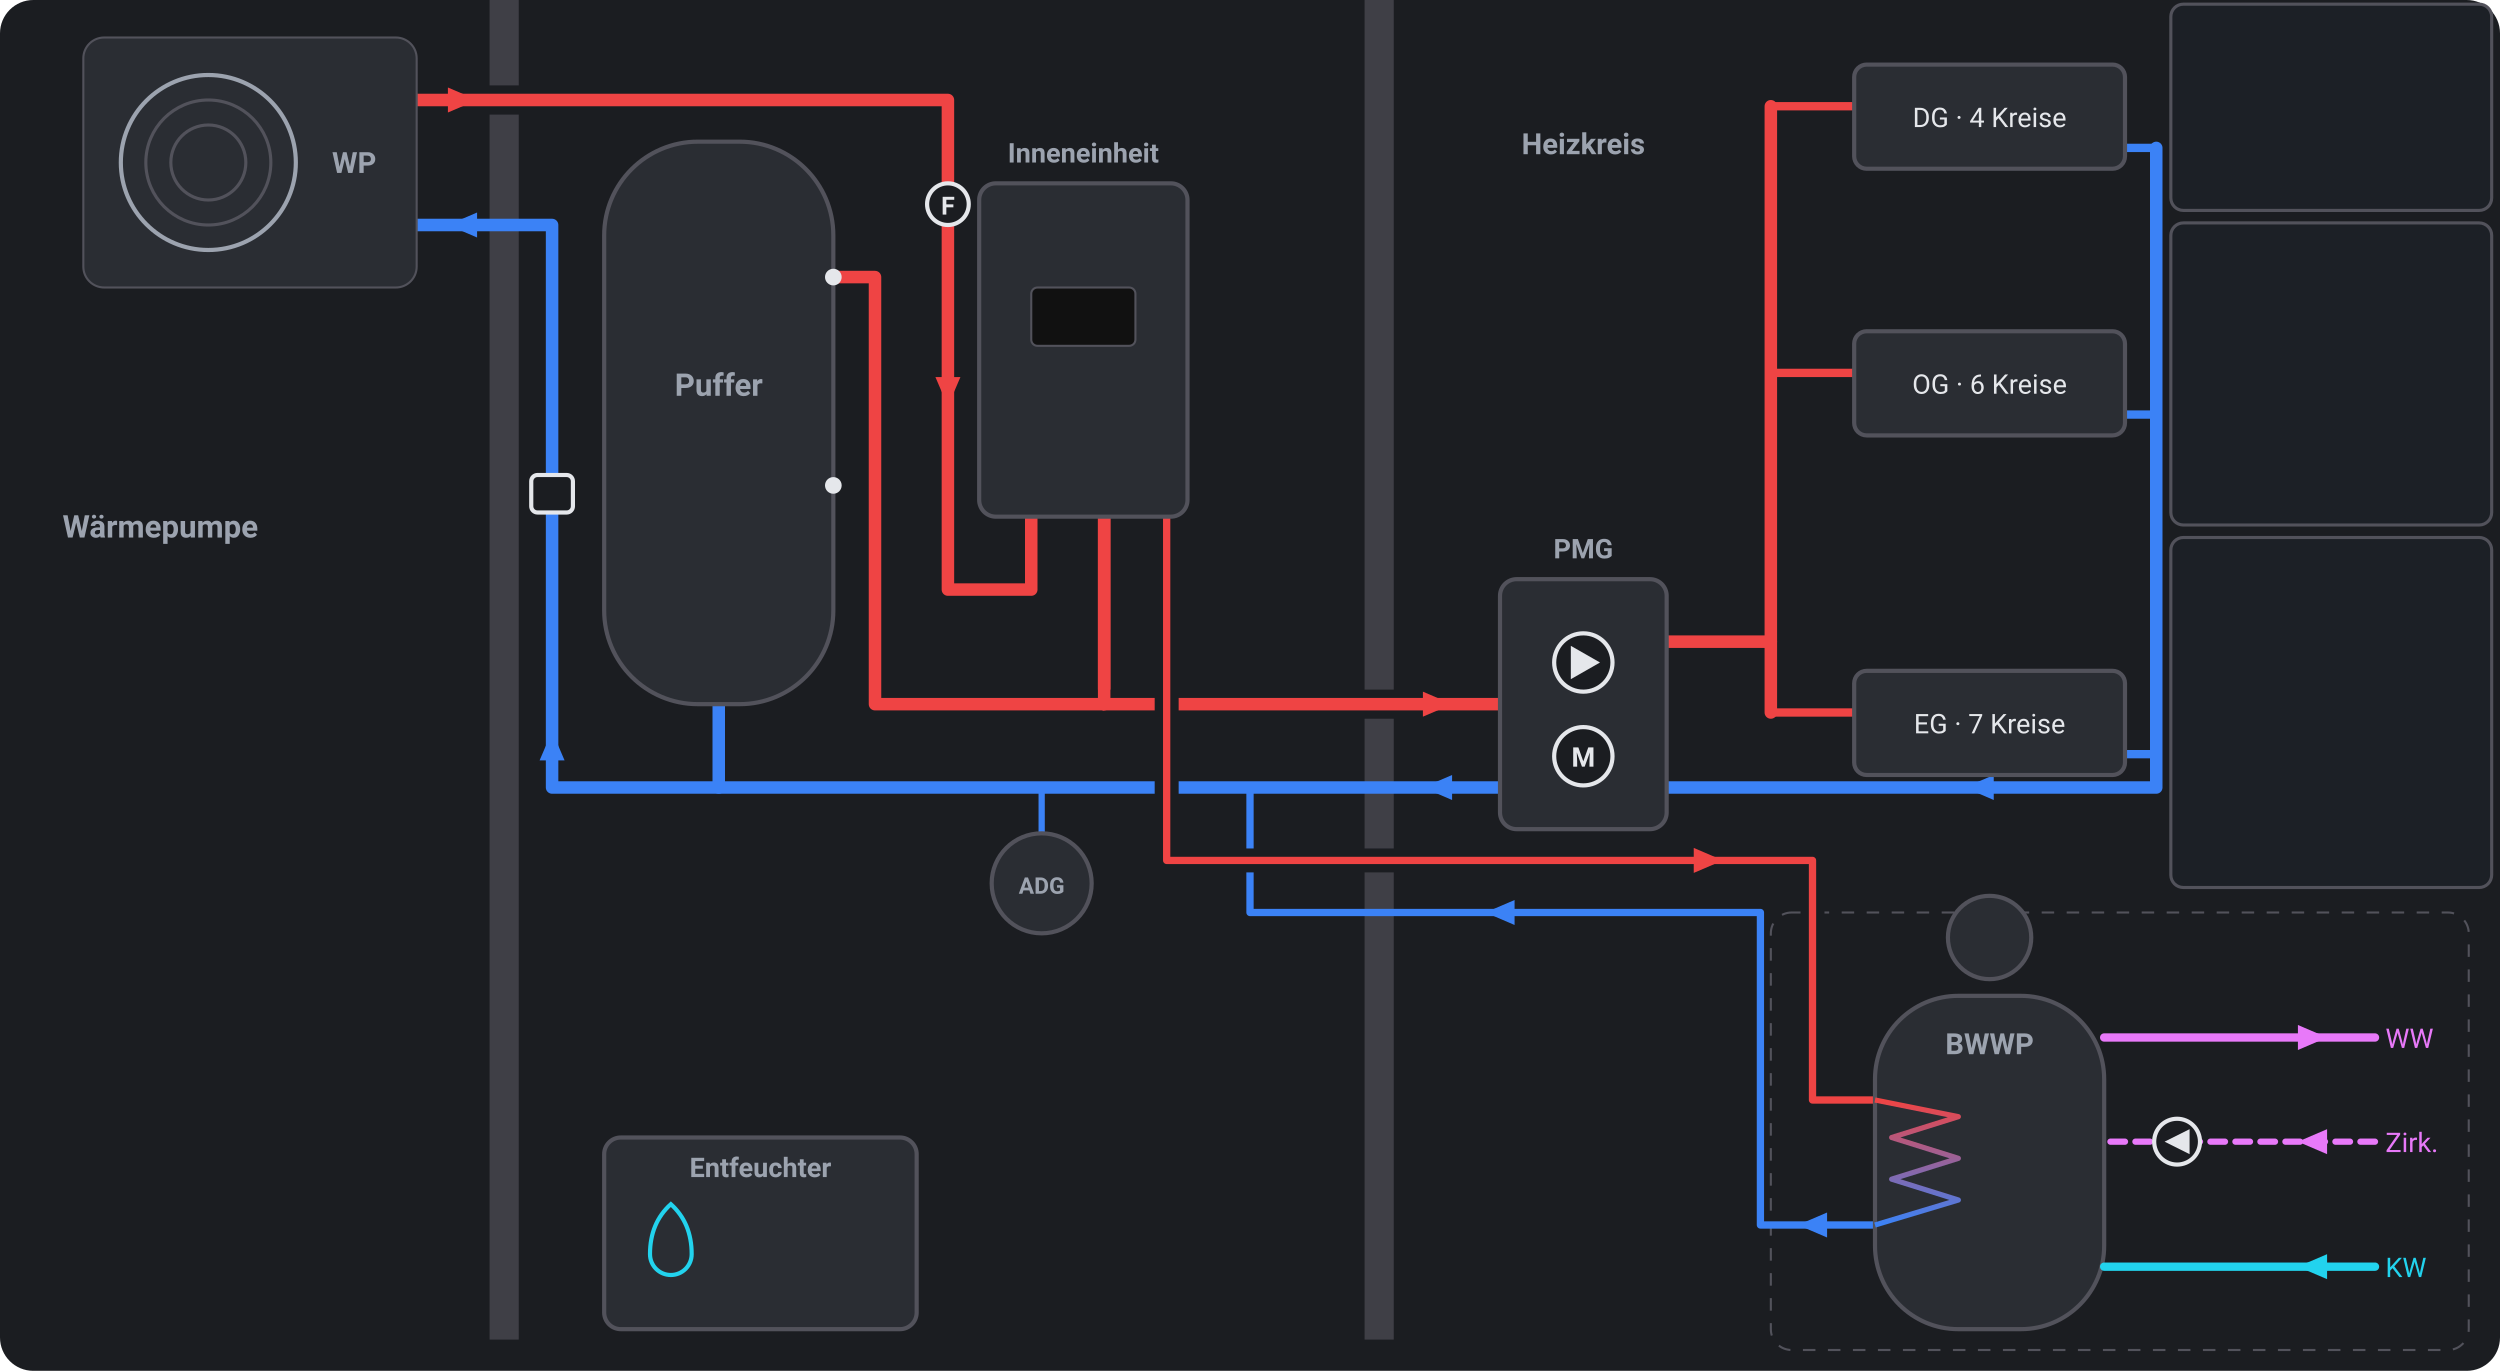
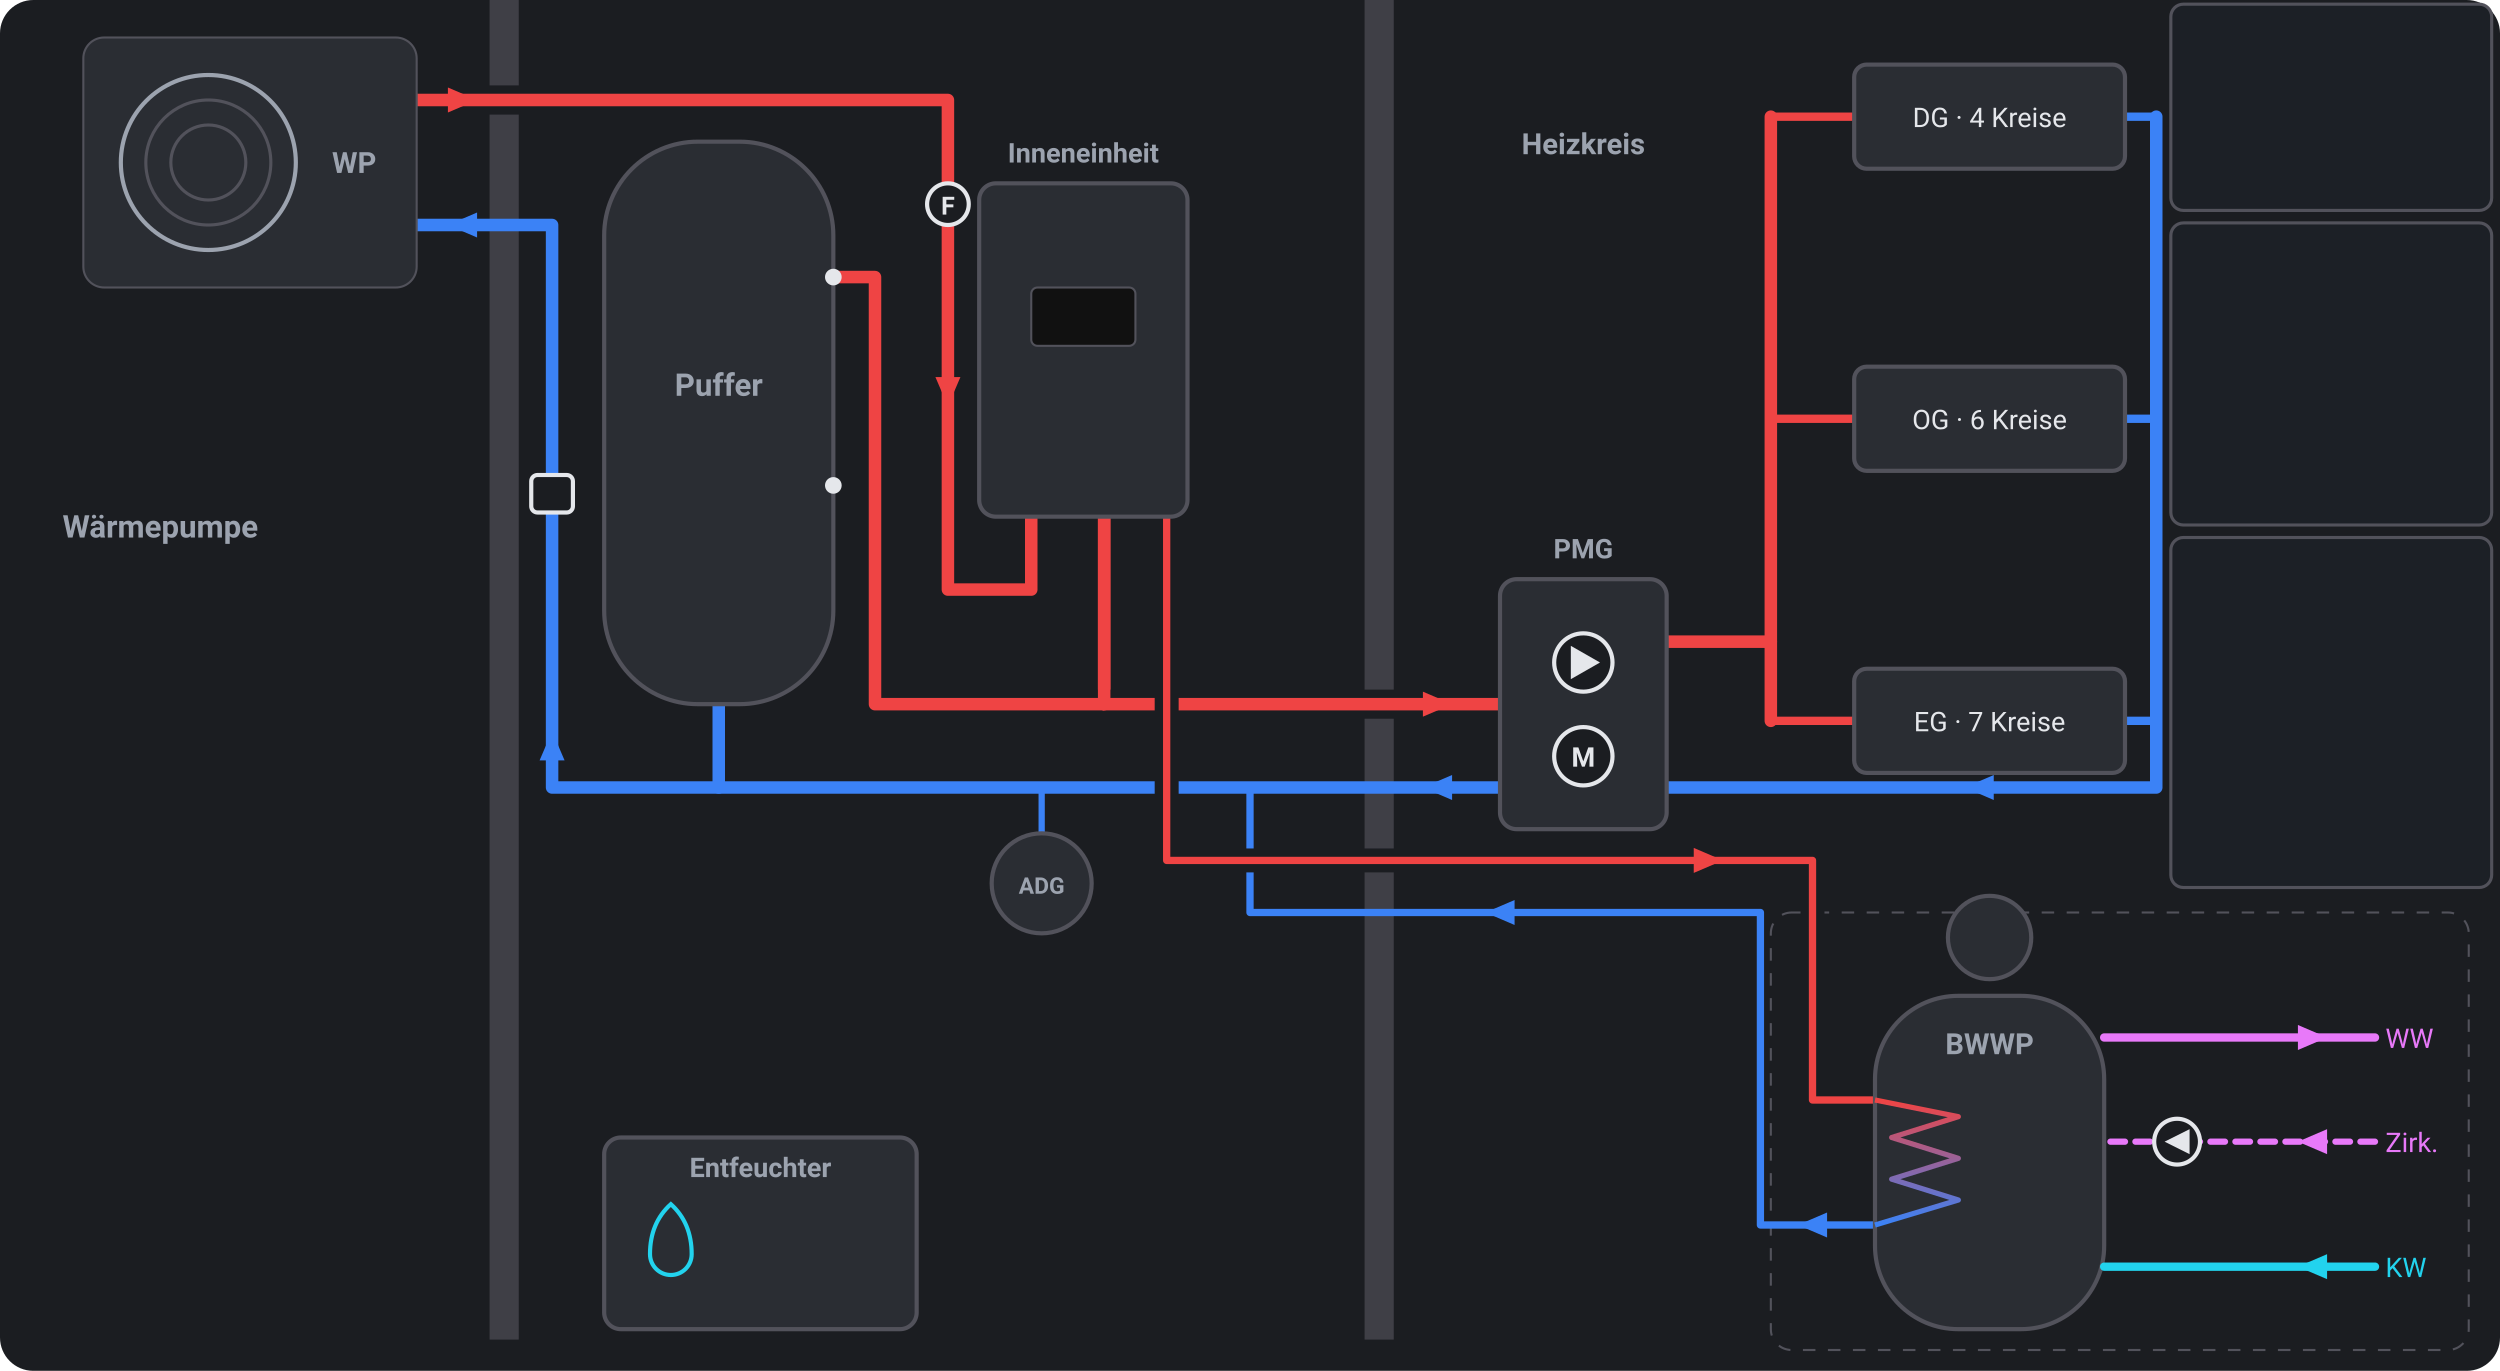
<svg xmlns="http://www.w3.org/2000/svg" viewBox="0 62 1200 658" width="1200" height="658">
  <rect y="62" width="1200" height="658" rx="16" fill="#1b1d21" />
  <rect x="235" y="62" width="14" height="643" fill="#3f3f46" />
  <rect x="655" y="62" width="14" height="643" fill="#3f3f46" />
  <rect x="850" y="500" width="335" height="210" rx="10" fill="none" stroke="#52525b" stroke-dasharray="6 6" />
  <path d="M720,440 H265 V170 H200" fill="none" stroke="#3b82f6" stroke-width="6" stroke-linejoin="round" stroke-linecap="round" />
  <path d="M345,400 V440" fill="none" stroke="#3b82f6" stroke-width="6" stroke-linejoin="round" stroke-linecap="round" />
  <path d="M900,650 H845 V500 H600 V440" fill="none" stroke="#3b82f6" stroke-width="3.5" stroke-linejoin="round" stroke-linecap="round" />
-   <path d="M1035,133 V440 H800" fill="none" stroke="#3b82f6" stroke-width="6" stroke-linejoin="round" stroke-linecap="round" />
-   <path d="M1020,133 H1035" fill="none" stroke="#3b82f6" stroke-width="4" stroke-linejoin="round" stroke-linecap="round" />
-   <path d="M1020,261 H1035" fill="none" stroke="#3b82f6" stroke-width="4" stroke-linejoin="round" stroke-linecap="round" />
-   <path d="M1020,424 H1035" fill="none" stroke="#3b82f6" stroke-width="4" stroke-linejoin="round" stroke-linecap="round" />
+   <path d="M1035,118 V440 H800" fill="none" stroke="#3b82f6" stroke-width="6" stroke-linejoin="round" stroke-linecap="round" />
+   <path d="M1020,118 H1035" fill="none" stroke="#3b82f6" stroke-width="4" stroke-linejoin="round" stroke-linecap="round" />
+   <path d="M1020,263 H1035" fill="none" stroke="#3b82f6" stroke-width="4" stroke-linejoin="round" stroke-linecap="round" />
+   <path d="M1020,408 H1035" fill="none" stroke="#3b82f6" stroke-width="4" stroke-linejoin="round" stroke-linecap="round" />
  <path d="M500,440 V462" fill="none" stroke="#3b82f6" stroke-width="3" stroke-linejoin="round" stroke-linecap="round" />
  <path d="M200,110 H455 V345 H495 V310" fill="none" stroke="#1b1d21" stroke-width="14" stroke-linejoin="round" />
  <path d="M200,110 H455 V345 H495 V310" fill="none" stroke="#ef4444" stroke-width="6" stroke-linejoin="round" stroke-linecap="round" />
  <path d="M530,310 V400" fill="none" stroke="#1b1d21" stroke-width="14" stroke-linejoin="round" />
  <path d="M530,310 V400" fill="none" stroke="#ef4444" stroke-width="6" stroke-linejoin="round" stroke-linecap="round" />
  <path d="M530,400 H420 V195 H400" fill="none" stroke="#1b1d21" stroke-width="14" stroke-linejoin="round" />
  <path d="M530,400 H420 V195 H400" fill="none" stroke="#ef4444" stroke-width="6" stroke-linejoin="round" stroke-linecap="round" />
  <path d="M530,400 H720" fill="none" stroke="#1b1d21" stroke-width="14" stroke-linejoin="round" />
  <path d="M530,400 H720" fill="none" stroke="#ef4444" stroke-width="6" stroke-linejoin="round" stroke-linecap="round" />
  <path d="M530,310 V400" fill="none" stroke="#ef4444" stroke-width="6" stroke-linejoin="round" stroke-linecap="round" />
  <path d="M560,310 V475 H870 V590 H900" fill="none" stroke="#1b1d21" stroke-width="11.5" stroke-linejoin="round" />
  <path d="M560,310 V475 H870 V590 H900" fill="none" stroke="#ef4444" stroke-width="3.5" stroke-linejoin="round" stroke-linecap="round" />
  <path d="M800,370 H850" fill="none" stroke="#ef4444" stroke-width="6" stroke-linejoin="round" stroke-linecap="round" />
-   <path d="M850,113 V404" fill="none" stroke="#ef4444" stroke-width="6" stroke-linejoin="round" stroke-linecap="round" />
-   <path d="M850,113 H890" fill="none" stroke="#ef4444" stroke-width="4" stroke-linejoin="round" stroke-linecap="round" />
-   <path d="M850,241 H890" fill="none" stroke="#ef4444" stroke-width="4" stroke-linejoin="round" stroke-linecap="round" />
-   <path d="M850,404 H890" fill="none" stroke="#ef4444" stroke-width="4" stroke-linejoin="round" stroke-linecap="round" />
+   <path d="M850,118 V408" fill="none" stroke="#ef4444" stroke-width="6" stroke-linejoin="round" stroke-linecap="round" />
+   <path d="M850,118 H890" fill="none" stroke="#ef4444" stroke-width="4" stroke-linejoin="round" stroke-linecap="round" />
+   <path d="M850,263 H890" fill="none" stroke="#ef4444" stroke-width="4" stroke-linejoin="round" stroke-linecap="round" />
+   <path d="M850,408 H890" fill="none" stroke="#ef4444" stroke-width="4" stroke-linejoin="round" stroke-linecap="round" />
  <polygon points="215,104 229,110 215,116" fill="#ef4444" />
  <polygon points="229,164 215,170 229,176" fill="#3b82f6" />
  <polygon points="259,427 265,413 271,427" fill="#3b82f6" />
  <polygon points="683,394 697,400 683,406" fill="#ef4444" />
  <polygon points="813,469 827,475 813,481" fill="#ef4444" />
  <polygon points="697,434 683,440 697,446" fill="#3b82f6" />
  <polygon points="957,434 943,440 957,446" fill="#3b82f6" />
  <polygon points="877,644 863,650 877,656" fill="#3b82f6" />
  <polygon points="727,494 713,500 727,506" fill="#3b82f6" />
  <polygon points="449,243 455,257 461,243" fill="#ef4444" />
  <rect x="40" y="80" width="160" height="120" rx="10" fill="#2a2d33" stroke="#52525b" />
  <circle cx="100" cy="140" r="42" fill="none" stroke="#9ca3af" stroke-width="2" />
  <circle cx="100" cy="140" r="30" fill="none" stroke="#52525b" stroke-width="1.5" />
  <circle cx="100" cy="140" r="18" fill="none" stroke="#52525b" stroke-width="1.5" />
  <text x="170" y="145" font-size="14" fill="#9ca3af" text-anchor="middle" font-weight="600" font-family="-apple-system,Segoe UI,Roboto,sans-serif">WP</text>
  <circle cx="455" cy="160" r="10" fill="#1b1d21" stroke="#e5e7eb" stroke-width="2" />
  <text x="455" y="165" font-size="12" fill="#e5e7eb" text-anchor="middle" font-weight="600" font-family="-apple-system,Segoe UI,Roboto,sans-serif">F</text>
  <rect x="255" y="290" width="20" height="18" rx="3" fill="#1b1d21" stroke="#e5e7eb" stroke-width="2" />
  <rect x="290" y="130" width="110" height="270" rx="45" fill="#2a2d33" stroke="#52525b" stroke-width="2" />
  <text x="345" y="252" font-size="15" fill="#9ca3af" text-anchor="middle" font-weight="600" font-family="-apple-system,Segoe UI,Roboto,sans-serif">Puffer</text>
  <circle cx="400" cy="195" r="4" fill="#e5e7eb" />
  <circle cx="400" cy="295" r="4" fill="#e5e7eb" />
  <rect x="470" y="150" width="100" height="160" rx="8" fill="#2a2d33" stroke="#52525b" stroke-width="2" />
  <rect x="495" y="200" width="50" height="28" rx="3" fill="#111" stroke="#52525b" />
  <text x="520" y="140" font-size="13" fill="#9ca3af" text-anchor="middle" font-weight="600" font-family="-apple-system,Segoe UI,Roboto,sans-serif">Inneneinheit</text>
  <circle cx="500" cy="486" r="24" fill="#2a2d33" stroke="#52525b" stroke-width="2" />
  <text x="500" y="491" font-size="11" fill="#9ca3af" text-anchor="middle" font-weight="600" font-family="-apple-system,Segoe UI,Roboto,sans-serif">ADG</text>
  <rect x="720" y="340" width="80" height="120" rx="8" fill="#2a2d33" stroke="#52525b" stroke-width="2" />
  <circle cx="760" cy="380" r="14" fill="#1b1d21" stroke="#e5e7eb" stroke-width="2" />
  <polygon points="754,372 754,388 768,380" fill="#e5e7eb" />
  <circle cx="760" cy="425" r="14" fill="#1b1d21" stroke="#e5e7eb" stroke-width="2" />
  <text x="760" y="430" font-size="13" fill="#e5e7eb" text-anchor="middle" font-weight="600" font-family="-apple-system,Segoe UI,Roboto,sans-serif">M</text>
  <text x="760" y="330" font-size="13" fill="#9ca3af" text-anchor="middle" font-weight="600" font-family="-apple-system,Segoe UI,Roboto,sans-serif">PMG</text>
  <rect x="890" y="93" width="130" height="50" rx="6" fill="#2a2d33" stroke="#52525b" stroke-width="2" />
  <text x="955" y="123" font-size="13" fill="#e5e7eb" text-anchor="middle" font-weight="normal" font-family="-apple-system,Segoe UI,Roboto,sans-serif">DG · 4 Kreise</text>
-   <rect x="890" y="221" width="130" height="50" rx="6" fill="#2a2d33" stroke="#52525b" stroke-width="2" />
-   <text x="955" y="251" font-size="13" fill="#e5e7eb" text-anchor="middle" font-weight="normal" font-family="-apple-system,Segoe UI,Roboto,sans-serif">OG · 6 Kreise</text>
-   <rect x="890" y="384" width="130" height="50" rx="6" fill="#2a2d33" stroke="#52525b" stroke-width="2" />
-   <text x="955" y="414" font-size="13" fill="#e5e7eb" text-anchor="middle" font-weight="normal" font-family="-apple-system,Segoe UI,Roboto,sans-serif">EG · 7 Kreise</text>
+   <rect x="890" y="238" width="130" height="50" rx="6" fill="#2a2d33" stroke="#52525b" stroke-width="2" />
+   <text x="955" y="268" font-size="13" fill="#e5e7eb" text-anchor="middle" font-weight="normal" font-family="-apple-system,Segoe UI,Roboto,sans-serif">OG · 6 Kreise</text>
+   <rect x="890" y="383" width="130" height="50" rx="6" fill="#2a2d33" stroke="#52525b" stroke-width="2" />
+   <text x="955" y="413" font-size="13" fill="#e5e7eb" text-anchor="middle" font-weight="normal" font-family="-apple-system,Segoe UI,Roboto,sans-serif">EG · 7 Kreise</text>
  <rect x="900" y="540" width="110" height="160" rx="40" fill="#2a2d33" stroke="#52525b" stroke-width="2" />
  <text x="955" y="568" font-size="14" fill="#9ca3af" text-anchor="middle" font-weight="600" font-family="-apple-system,Segoe UI,Roboto,sans-serif">BWWP</text>
  <circle cx="955" cy="512" r="20" fill="#2a2d33" stroke="#52525b" stroke-width="2" />
  <defs>
    <linearGradient id="wendel" gradientUnits="userSpaceOnUse" x1="0" y1="590" x2="0" y2="650">
      <stop offset="0" stop-color="#ef4444" />
      <stop offset="1" stop-color="#3b82f6" />
    </linearGradient>
  </defs>
  <polyline points="900,590 940,598 908,608 940,618 908,628 940,638 900,650" fill="none" stroke="url(#wendel)" stroke-width="2.5" stroke-linejoin="round" />
  <path d="M1010,560 H1140" fill="none" stroke="#e879f9" stroke-width="4" stroke-linejoin="round" stroke-linecap="round" />
  <path d="M1140,610 H1010" fill="none" stroke="#e879f9" stroke-width="3" stroke-linejoin="round" stroke-linecap="round" stroke-dasharray="7 5" />
  <path d="M1140,670 H1010" fill="none" stroke="#22d3ee" stroke-width="4" stroke-linejoin="round" stroke-linecap="round" />
  <polygon points="1103,554 1117,560 1103,566" fill="#e879f9" />
  <polygon points="1117,604 1103,610 1117,616" fill="#e879f9" />
  <polygon points="1117,664 1103,670 1117,676" fill="#22d3ee" />
  <text x="1145" y="565" font-size="13" fill="#e879f9" text-anchor="start" font-weight="normal" font-family="-apple-system,Segoe UI,Roboto,sans-serif">WW</text>
  <text x="1145" y="615" font-size="13" fill="#e879f9" text-anchor="start" font-weight="normal" font-family="-apple-system,Segoe UI,Roboto,sans-serif">Zirk.</text>
  <circle cx="1045" cy="610" r="11" fill="#1b1d21" stroke="#e5e7eb" stroke-width="2" />
  <polygon points="1051,604 1051,616 1039,610" fill="#e5e7eb" />
  <text x="1145" y="675" font-size="13" fill="#22d3ee" text-anchor="start" font-weight="normal" font-family="-apple-system,Segoe UI,Roboto,sans-serif">KW</text>
  <rect x="290" y="608" width="150" height="92" rx="8" fill="#2a2d33" stroke="#52525b" stroke-width="2" />
  <text x="365" y="627" font-size="13" fill="#9ca3af" text-anchor="middle" font-weight="600" font-family="-apple-system,Segoe UI,Roboto,sans-serif">Entfeuchter</text>
  <path d="M312,664 q0,-15 10,-24 q10,9 10,24 a10,10 0 0 1 -20,0 z" fill="none" stroke="#22d3ee" stroke-width="2" />
  <text x="30" y="320" font-size="15" fill="#9ca3af" text-anchor="start" font-weight="600" font-family="-apple-system,Segoe UI,Roboto,sans-serif">Wärmepumpe</text>
  <text x="760" y="136" font-size="14" fill="#9ca3af" text-anchor="middle" font-weight="600" font-family="-apple-system,Segoe UI,Roboto,sans-serif">Heizkreis</text>
  <rect x="1042" y="64" width="154" height="99" rx="6" fill="#1c2026" stroke="#52525b" stroke-width="1.5" />
  <rect x="1042" y="169" width="154" height="145" rx="6" fill="#1c2026" stroke="#52525b" stroke-width="1.5" />
  <rect x="1042" y="320" width="154" height="168" rx="6" fill="#1c2026" stroke="#52525b" stroke-width="1.5" />
</svg>
